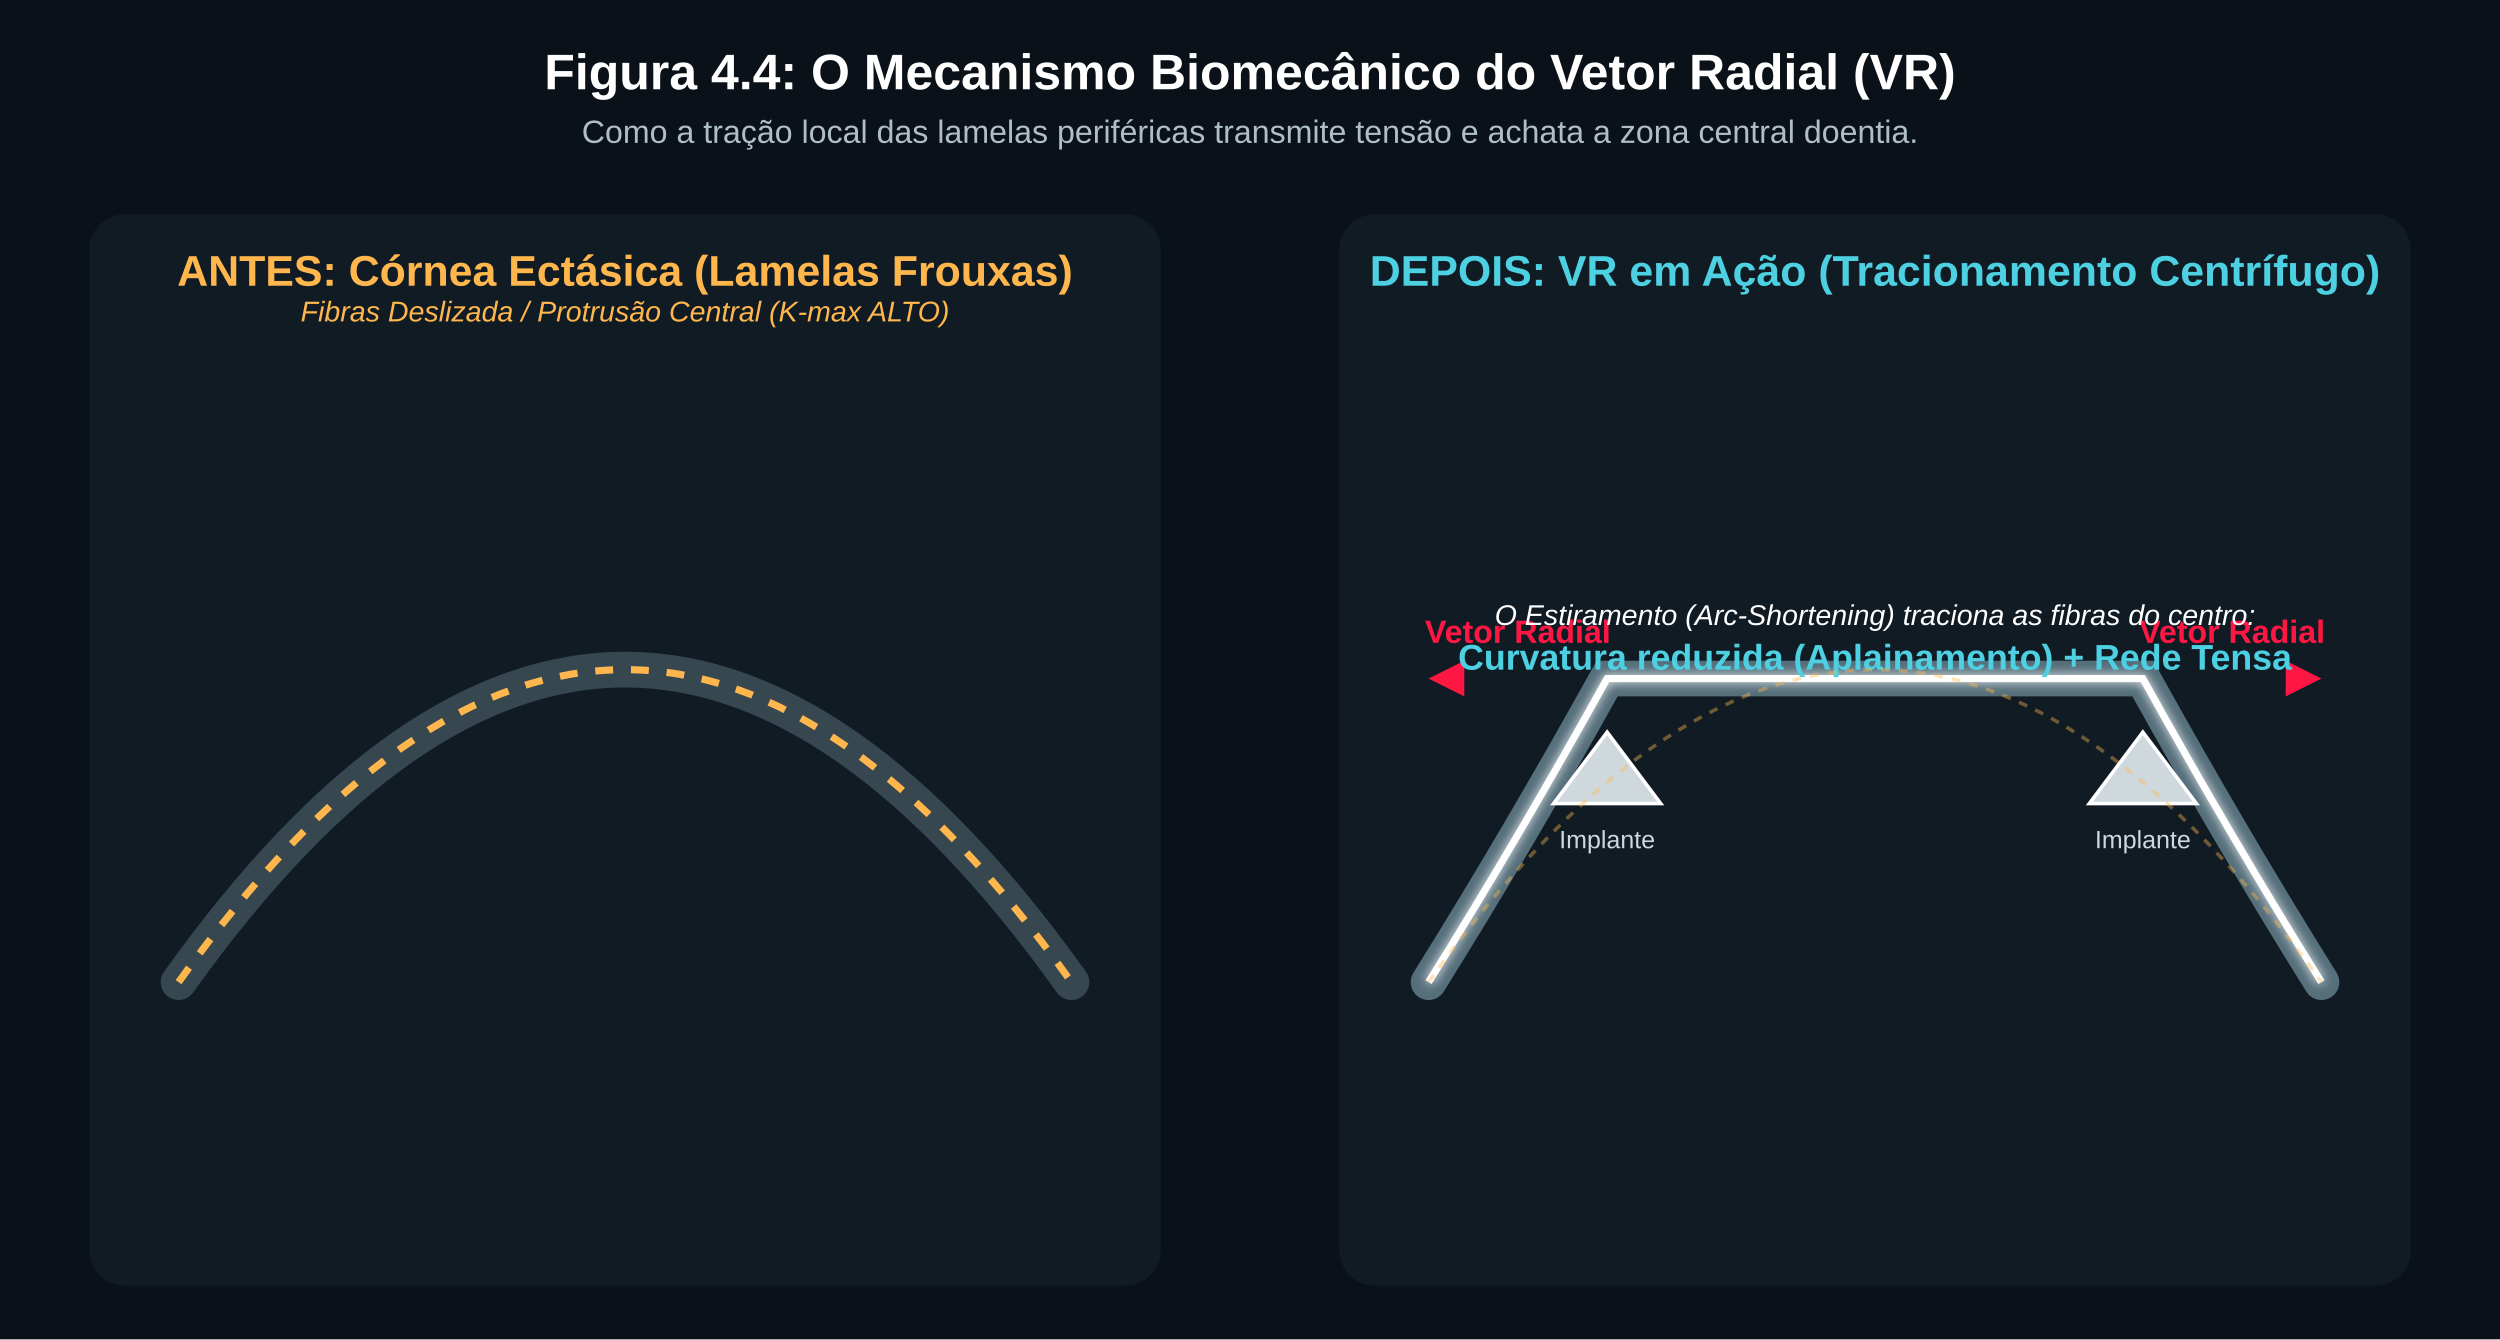
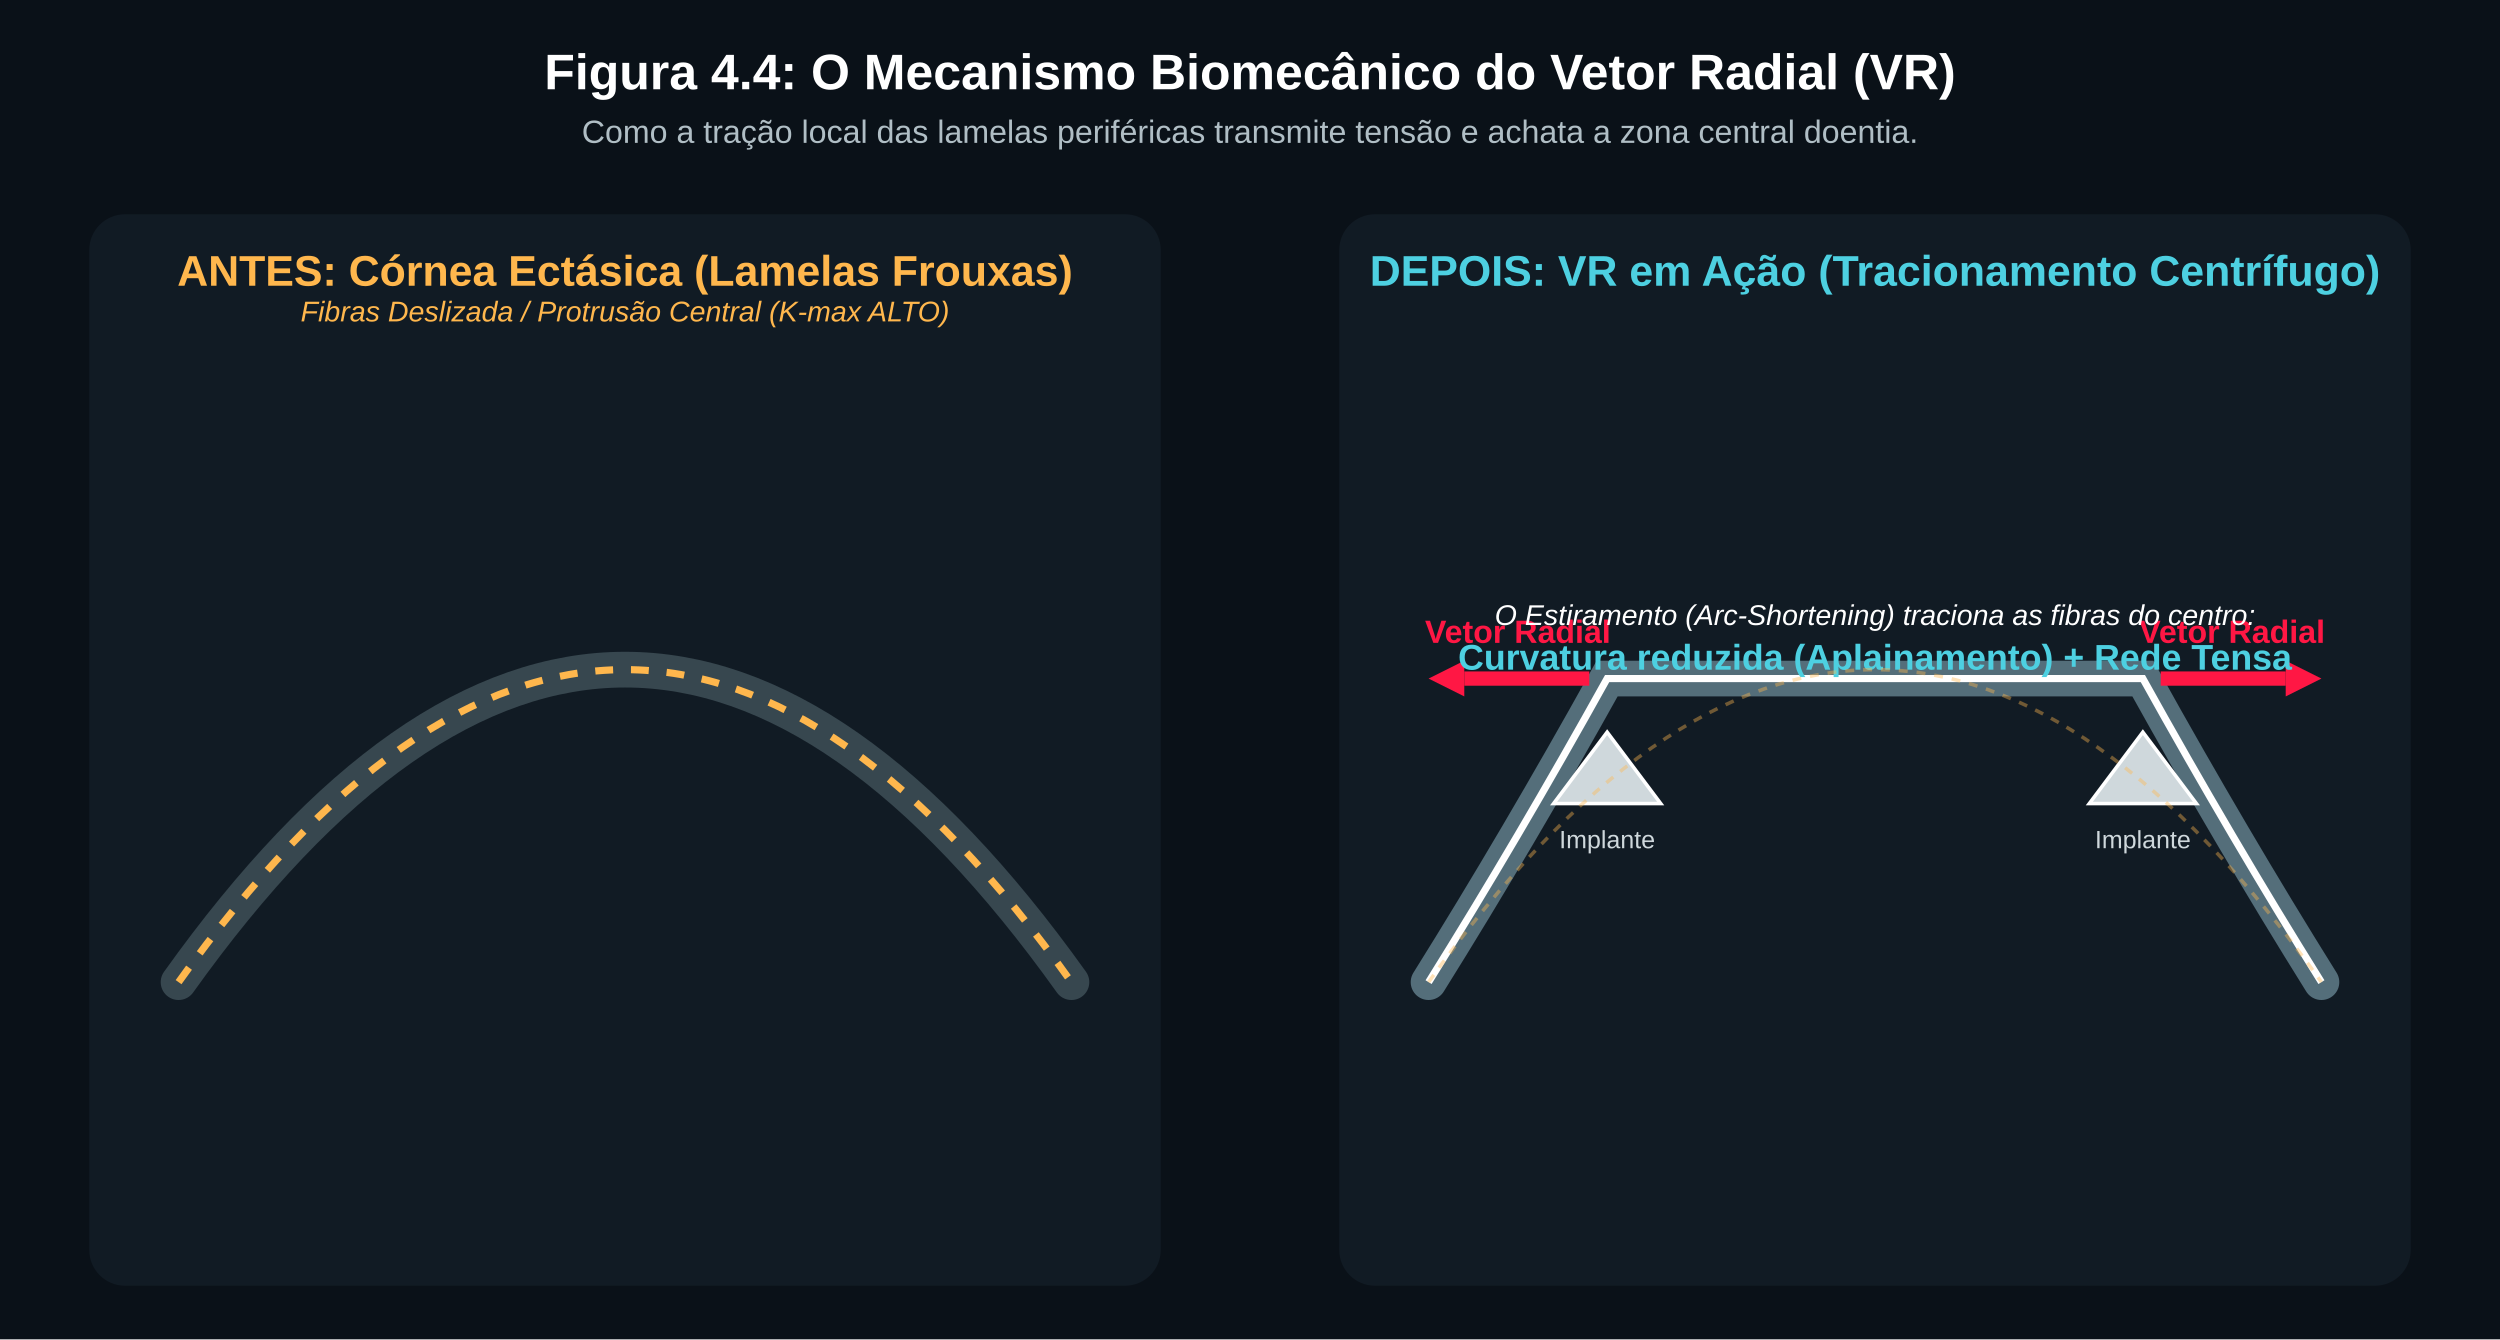
<svg xmlns="http://www.w3.org/2000/svg" viewBox="0 0 1400 750">
  <rect width="1400" height="750" fill="#0a1118" />
  <defs>
-     <filter id="glowRed" x="-20%" y="-20%" width="140%" height="140%">
-       <feGaussianBlur stdDeviation="6" result="blur" />
-       <feMerge>
-         <feMergeNode in="blur" />
-         <feMergeNode in="SourceGraphic" />
-       </feMerge>
-     </filter>
-     <filter id="glowGold" x="-20%" y="-20%" width="140%" height="140%">
-       <feGaussianBlur stdDeviation="3" result="blur" />
-       <feMerge>
-         <feMergeNode in="blur" />
-         <feMergeNode in="SourceGraphic" />
-       </feMerge>
-     </filter>
-   </defs>
+     
+     
+ </defs>
  <text x="700" y="50" fill="#ffffff" font-family="Arial" font-size="28" font-weight="bold" text-anchor="middle">Figura 4.4: O Mecanismo Biomecânico do Vetor Radial (VR)</text>
  <text x="700" y="80" fill="#B0BEC5" font-family="Arial" font-size="18" text-anchor="middle">Como a tração local das lamelas periféricas transmite tensão e achata a zona central doentia.</text>
  <rect x="50" y="120" width="600" height="600" rx="20" fill="#111B24" />
  <rect x="750" y="120" width="600" height="600" rx="20" fill="#111B24" />
  <text x="350" y="160" fill="#ffb74d" font-family="Arial" font-size="24" font-weight="bold" text-anchor="middle">ANTES: Córnea Ectásica (Lamelas Frouxas)</text>
  <text x="1050" y="160" fill="#4dd0e1" font-family="Arial" font-size="24" font-weight="bold" text-anchor="middle">DEPOIS: VR em Ação (Tracionamento Centrífugo)</text>
  <path d="M 100 550 Q 350 200 600 550" fill="none" stroke="#37474f" stroke-width="20" stroke-linecap="round" />
  <path d="M 100 550 Q 350 200 600 550" fill="none" stroke="#ffb74d" stroke-width="4" stroke-dasharray="10,10" />
  <text x="350" y="180" fill="#ffb74d" font-family="Arial" font-size="16" font-style="italic" text-anchor="middle">Fibras Deslizada / Protrusão Central (K-max ALTO)</text>
  <path d="M 800 550 Q 850 470 900 380 L 1200 380 Q 1250 470 1300 550" fill="none" stroke="#546e7a" stroke-width="20" stroke-linecap="round" />
-   <path d="M 800 550 Q 850 470 900 380 L 1200 380 Q 1250 470 1300 550" fill="none" stroke="#fff" stroke-width="4" filter="url(#glowGold)" />
+   <path d="M 800 550 Q 850 470 900 380 L 1200 380 Q 1250 470 1300 550" fill="none" stroke="#fff" stroke-width="4" />
  <polygon points="870,450 900,410 930,450" fill="#cfd8dc" stroke="#fff" stroke-width="2" />
  <polygon points="1170,450 1200,410 1230,450" fill="#cfd8dc" stroke="#fff" stroke-width="2" />
  <text x="900" y="475" fill="#cfd8dc" font-family="Arial" font-size="14" text-anchor="middle">Implante</text>
  <text x="1200" y="475" fill="#cfd8dc" font-family="Arial" font-size="14" text-anchor="middle">Implante</text>
-   <line x1="890" y1="380" x2="820" y2="380" stroke="#ff1744" stroke-width="8" filter="url(#glowRed)" />
+   <line x1="890" y1="380" x2="820" y2="380" stroke="#ff1744" stroke-width="8" />
  <polygon points="820,370 800,380 820,390" fill="#ff1744" />
  <text x="850" y="360" fill="#ff1744" font-family="Arial" font-size="18" font-weight="bold" text-anchor="middle">Vetor Radial</text>
-   <line x1="1210" y1="380" x2="1280" y2="380" stroke="#ff1744" stroke-width="8" filter="url(#glowRed)" />
+   <line x1="1210" y1="380" x2="1280" y2="380" stroke="#ff1744" stroke-width="8" />
  <polygon points="1280,370 1300,380 1280,390" fill="#ff1744" />
  <text x="1250" y="360" fill="#ff1744" font-family="Arial" font-size="18" font-weight="bold" text-anchor="middle">Vetor Radial</text>
  <text x="1050" y="350" fill="#ffffff" font-family="Arial" font-size="16" font-style="italic" text-anchor="middle">O Estiramento (Arc-Shortening) traciona as fibras do centro:</text>
  <text x="1050" y="375" fill="#4dd0e1" font-family="Arial" font-size="20" font-weight="bold" text-anchor="middle">Curvatura reduzida (Aplainamento) + Rede Tensa</text>
  <path d="M 800 550 Q 1050 200 1300 550" fill="none" stroke="#ffb74d" stroke-width="2" stroke-dasharray="5,5" opacity="0.4" />
</svg>
